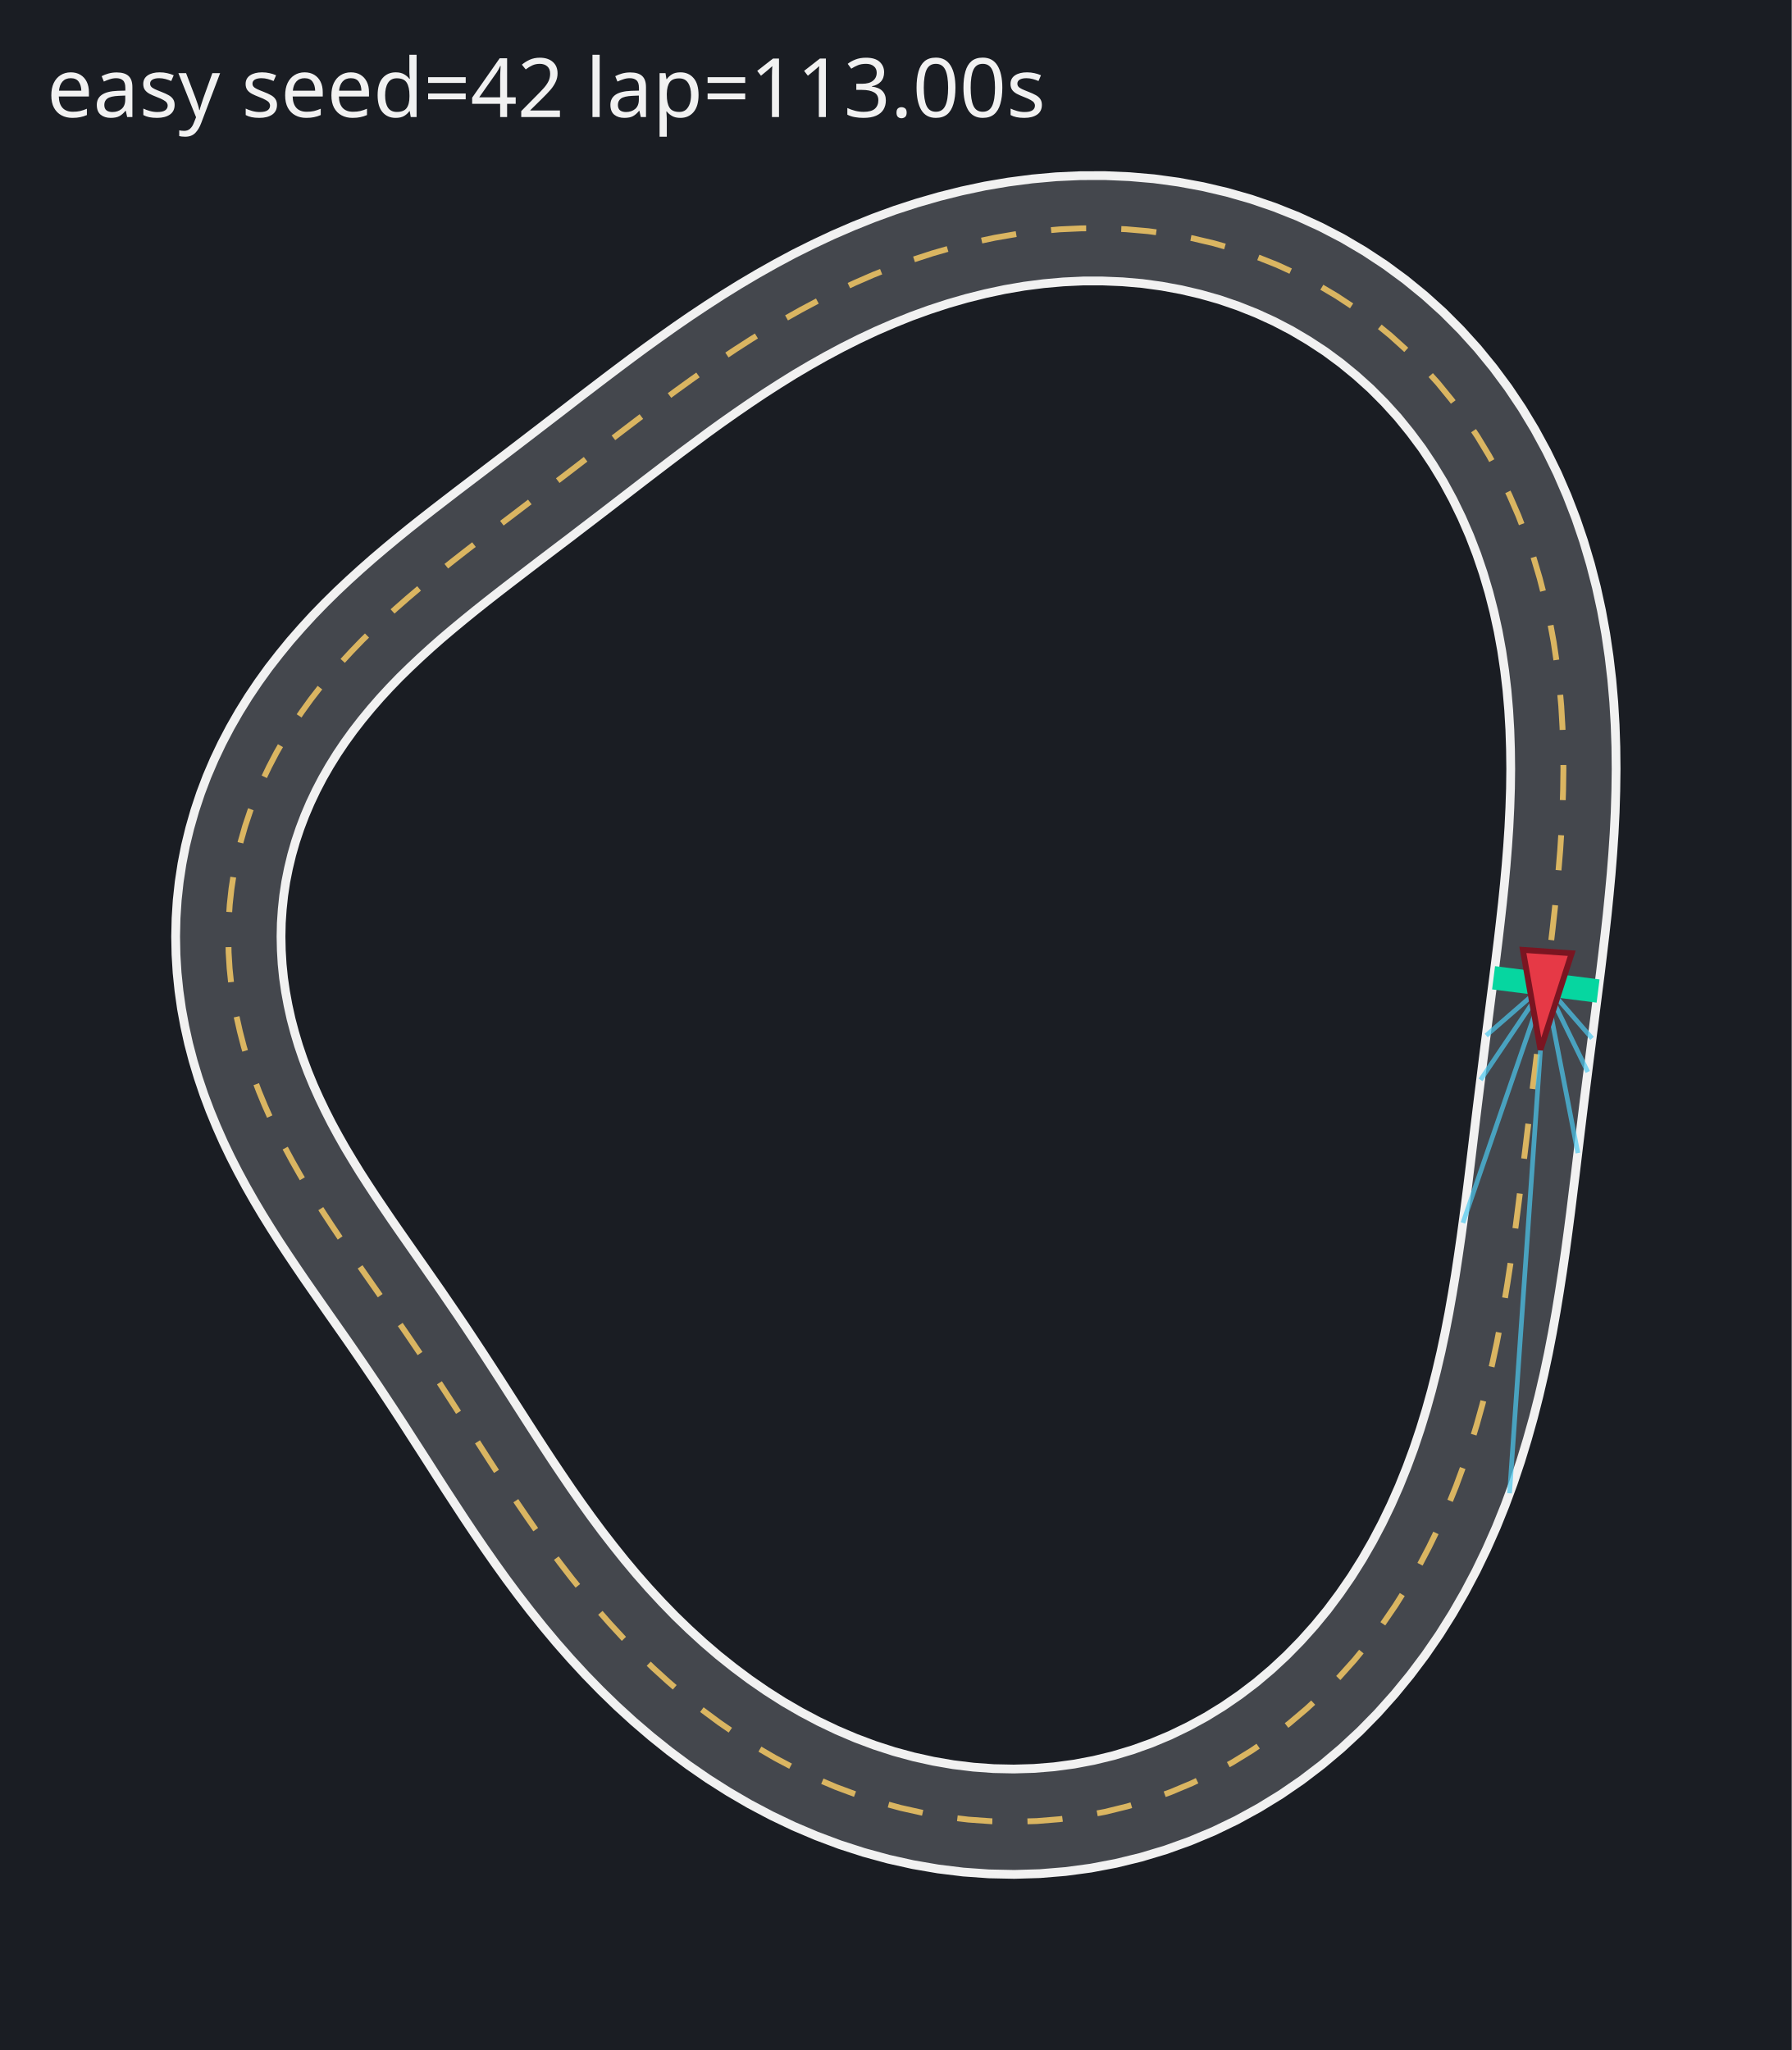
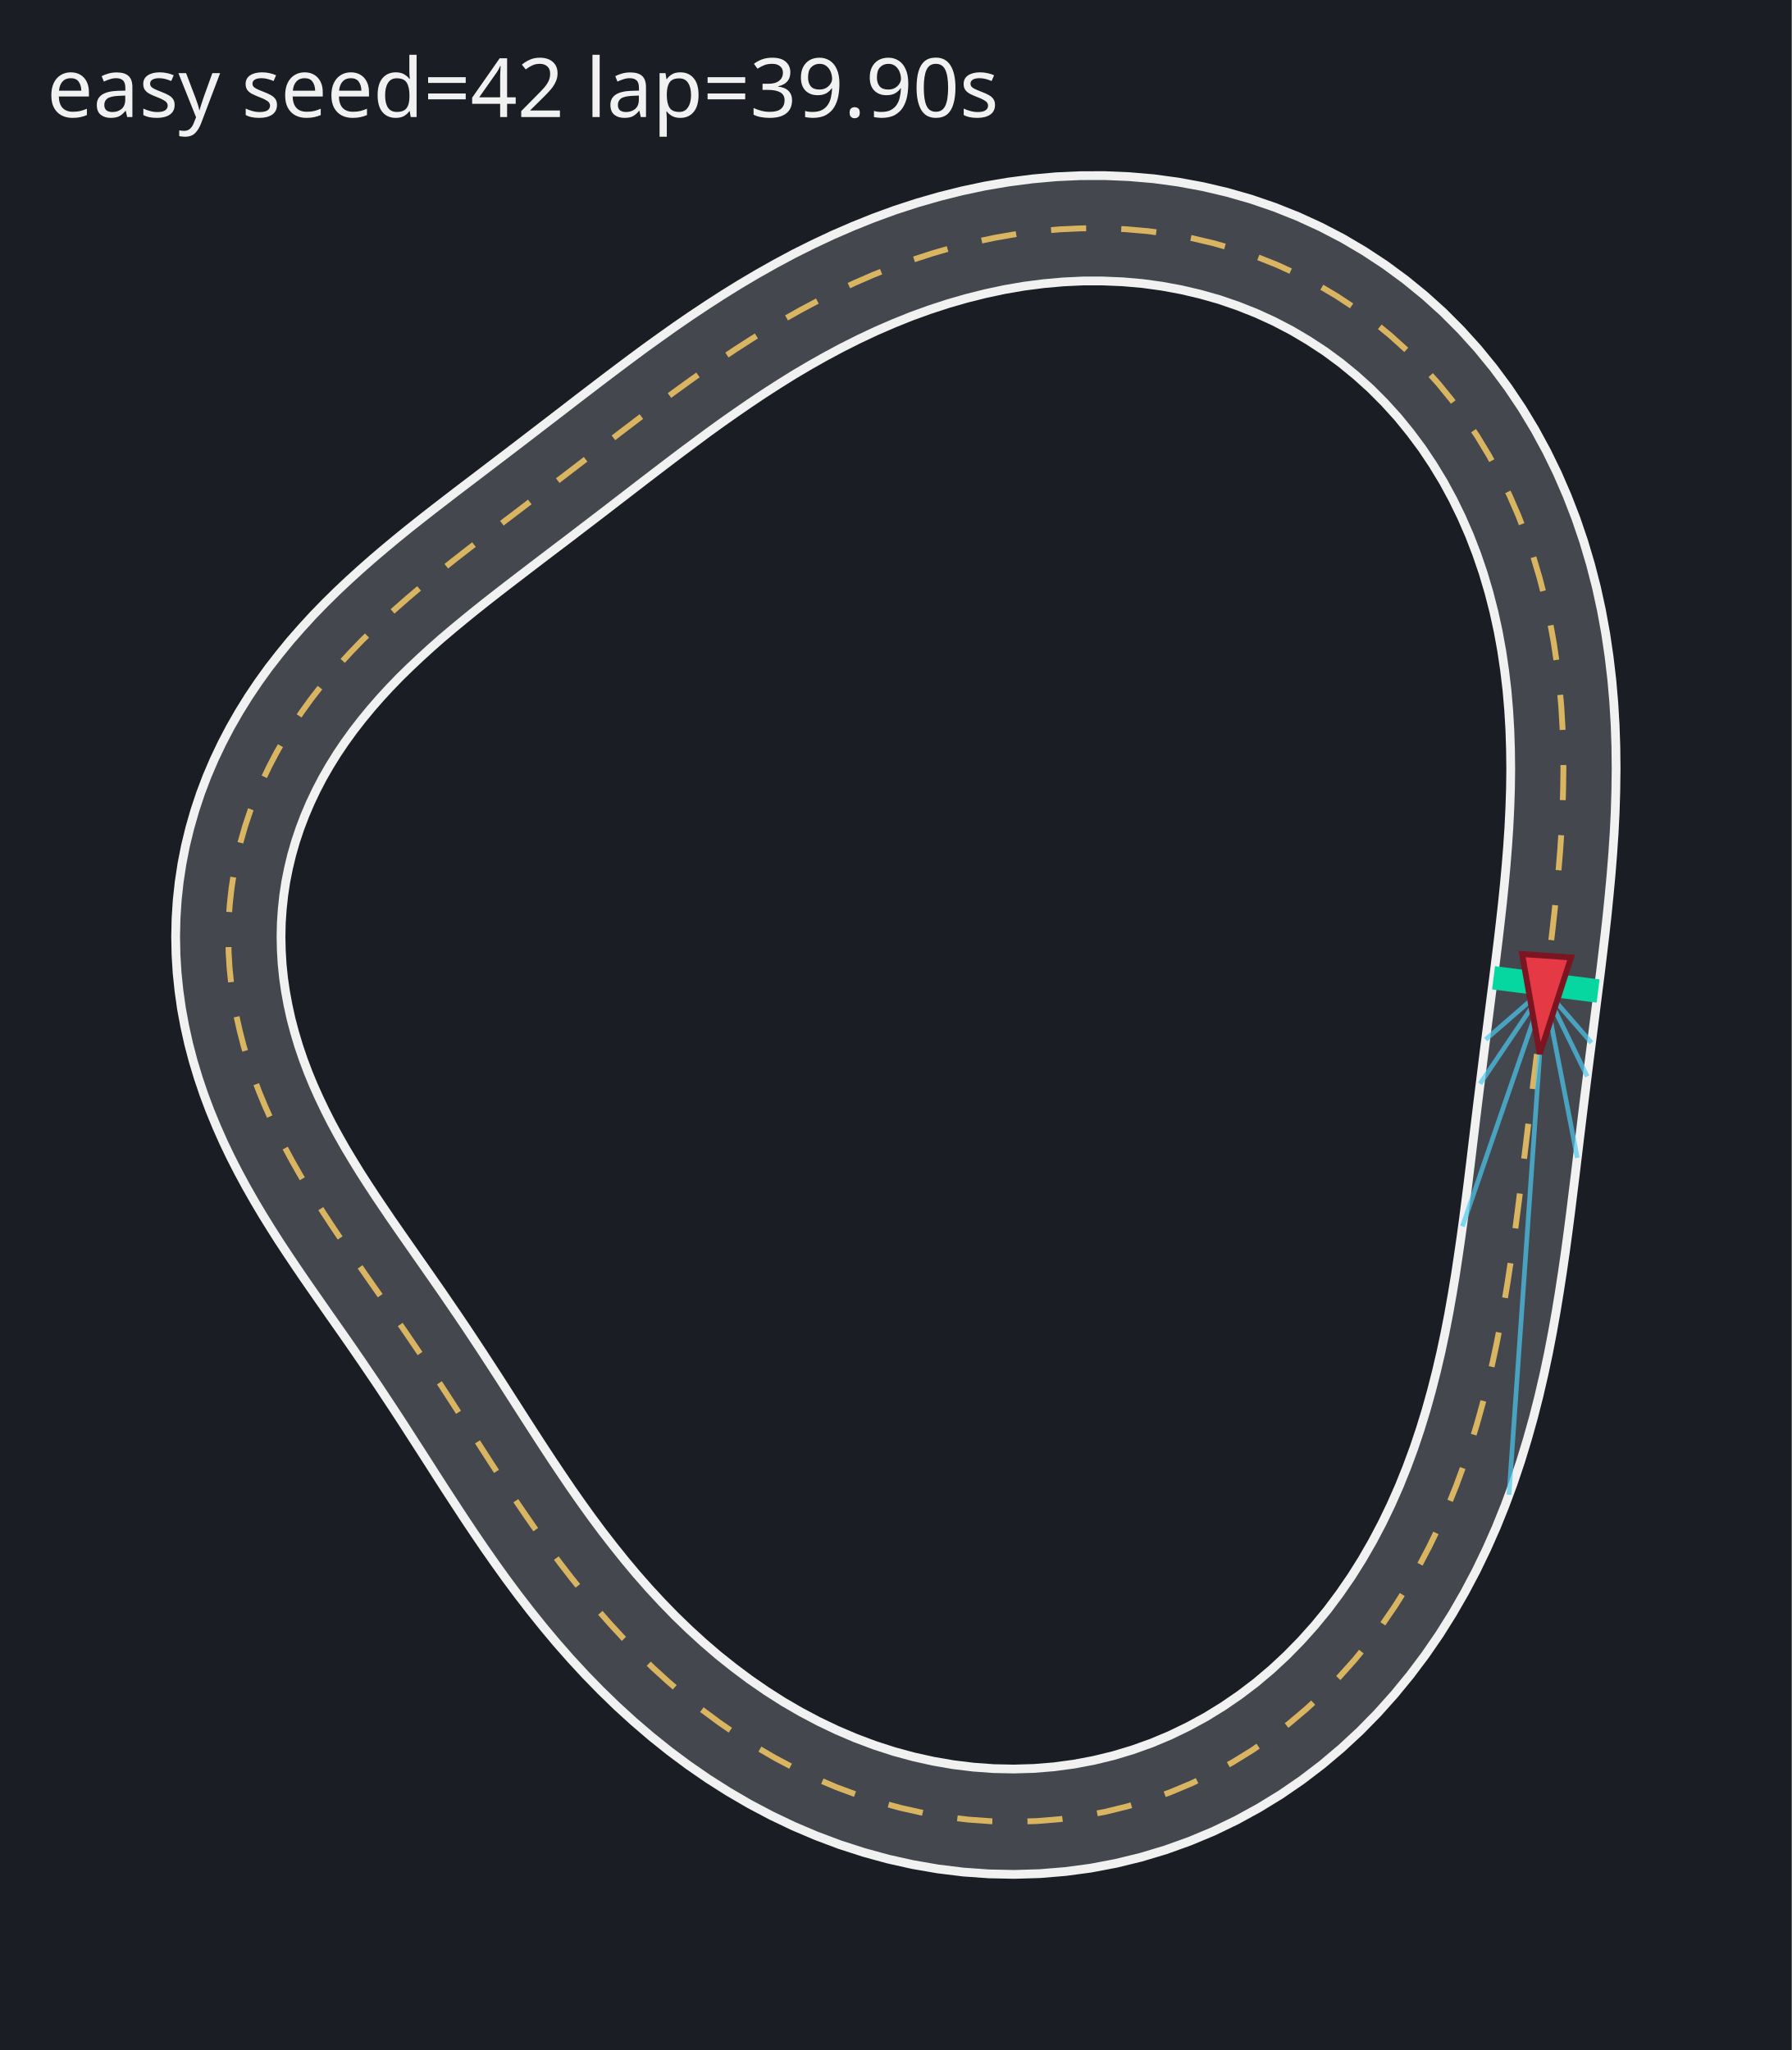
<svg xmlns="http://www.w3.org/2000/svg" viewBox="-142.80 -168.17 306.04 350.21" width="700" font-family="sans-serif">
  <rect x="-142.80" y="-168.17" width="306.04" height="350.21" fill="#1a1d23" />
  <path d="M 112.31,-1.13 L 111.90,2.02 L 111.50,5.17 L 111.10,8.31 L 110.70,11.45 L 110.31,14.59 L 109.92,17.73 L 109.53,20.87 L 109.15,24.02 L 108.77,27.18 L 108.39,30.35 L 108.00,33.53 L 107.60,36.73 L 107.19,39.93 L 106.75,43.16 L 106.28,46.39 L 105.79,49.65 L 105.25,52.91 L 104.67,56.19 L 104.03,59.48 L 103.33,62.78 L 102.56,66.08 L 101.72,69.38 L 100.80,72.68 L 99.79,75.97 L 98.69,79.25 L 97.49,82.50 L 96.19,85.73 L 94.78,88.92 L 93.26,92.07 L 91.63,95.16 L 89.88,98.20 L 88.02,101.16 L 86.03,104.05 L 83.94,106.85 L 81.72,109.55 L 79.39,112.15 L 76.95,114.64 L 74.40,117.01 L 71.75,119.25 L 68.99,121.35 L 66.14,123.31 L 63.20,125.12 L 60.17,126.77 L 57.07,128.27 L 53.90,129.60 L 50.66,130.76 L 47.37,131.75 L 44.03,132.56 L 40.65,133.20 L 37.24,133.66 L 33.81,133.94 L 30.36,134.04 L 26.91,133.97 L 23.47,133.72 L 20.03,133.30 L 16.62,132.71 L 13.24,131.96 L 9.89,131.05 L 6.59,129.98 L 3.34,128.76 L 0.15,127.40 L -2.97,125.91 L -6.03,124.29 L -9.01,122.56 L -11.91,120.71 L -14.72,118.77 L -17.45,116.73 L -20.10,114.62 L -22.65,112.43 L -25.11,110.18 L -27.49,107.88 L -29.77,105.53 L -31.97,103.15 L -34.09,100.74 L -36.12,98.31 L -38.08,95.86 L -39.97,93.42 L -41.79,90.97 L -43.55,88.52 L -45.25,86.09 L -46.89,83.67 L -48.50,81.27 L -50.06,78.89 L -51.59,76.53 L -53.09,74.20 L -54.57,71.89 L -56.03,69.61 L -57.47,67.36 L -58.91,65.14 L -60.34,62.94 L -61.77,60.77 L -63.19,58.63 L -64.62,56.51 L -66.05,54.42 L -67.47,52.34 L -68.90,50.29 L -70.32,48.25 L -71.74,46.22 L -73.15,44.20 L -74.56,42.18 L -75.95,40.17 L -77.32,38.15 L -78.68,36.13 L -80.01,34.10 L -81.32,32.06 L -82.59,29.99 L -83.83,27.92 L -85.02,25.82 L -86.17,23.70 L -87.26,21.55 L -88.30,19.38 L -89.28,17.19 L -90.19,14.98 L -91.03,12.74 L -91.80,10.47 L -92.48,8.19 L -93.09,5.89 L -93.60,3.57 L -94.03,1.24 L -94.37,-1.10 L -94.61,-3.45 L -94.75,-5.80 L -94.80,-8.16 L -94.75,-10.51 L -94.59,-12.85 L -94.34,-15.19 L -93.99,-17.52 L -93.53,-19.82 L -92.98,-22.11 L -92.33,-24.38 L -91.58,-26.62 L -90.74,-28.83 L -89.81,-31.01 L -88.79,-33.16 L -87.69,-35.27 L -86.50,-37.34 L -85.24,-39.37 L -83.90,-41.36 L -82.49,-43.31 L -81.01,-45.22 L -79.47,-47.09 L -77.88,-48.92 L -76.23,-50.71 L -74.54,-52.46 L -72.79,-54.17 L -71.01,-55.85 L -69.20,-57.50 L -67.35,-59.13 L -65.47,-60.72 L -63.56,-62.30 L -61.64,-63.86 L -59.69,-65.41 L -57.72,-66.95 L -55.74,-68.48 L -53.74,-70.01 L -51.73,-71.55 L -49.71,-73.09 L -47.67,-74.64 L -45.62,-76.19 L -43.56,-77.77 L -41.49,-79.35 L -39.40,-80.95 L -37.30,-82.57 L -35.18,-84.20 L -33.04,-85.85 L -30.87,-87.51 L -28.68,-89.18 L -26.45,-90.87 L -24.19,-92.55 L -21.90,-94.25 L -19.56,-95.94 L -17.17,-97.62 L -14.73,-99.30 L -12.25,-100.96 L -9.70,-102.60 L -7.10,-104.22 L -4.44,-105.79 L -1.71,-107.33 L 1.08,-108.82 L 3.93,-110.25 L 6.84,-111.62 L 9.82,-112.91 L 12.85,-114.13 L 15.94,-115.25 L 19.09,-116.28 L 22.28,-117.20 L 25.52,-118.01 L 28.80,-118.71 L 32.11,-119.28 L 35.45,-119.71 L 38.81,-120.01 L 42.19,-120.17 L 45.56,-120.17 L 48.94,-120.03 L 52.30,-119.74 L 55.65,-119.28 L 58.96,-118.67 L 62.24,-117.90 L 65.48,-116.98 L 68.66,-115.89 L 71.78,-114.65 L 74.84,-113.25 L 77.81,-111.70 L 80.70,-109.99 L 83.51,-108.15 L 86.21,-106.16 L 88.81,-104.03 L 91.31,-101.78 L 93.68,-99.40 L 95.95,-96.90 L 98.08,-94.28 L 100.10,-91.57 L 101.98,-88.75 L 103.74,-85.85 L 105.36,-82.86 L 106.85,-79.80 L 108.21,-76.68 L 109.44,-73.49 L 110.54,-70.26 L 111.51,-66.99 L 112.36,-63.68 L 113.09,-60.35 L 113.70,-57.00 L 114.20,-53.63 L 114.60,-50.26 L 114.89,-46.89 L 115.09,-43.52 L 115.20,-40.16 L 115.24,-36.81 L 115.20,-33.48 L 115.09,-30.16 L 114.93,-26.86 L 114.71,-23.58 L 114.45,-20.32 L 114.15,-17.08 L 113.82,-13.86 L 113.46,-10.65 L 113.09,-7.47 L 112.70,-4.29 Z M 130.16,1.13 L 129.76,4.30 L 129.36,7.45 L 128.96,10.58 L 128.56,13.70 L 128.17,16.81 L 127.78,19.92 L 127.40,23.04 L 127.02,26.18 L 126.64,29.34 L 126.26,32.52 L 125.86,35.74 L 125.46,39.00 L 125.03,42.30 L 124.58,45.64 L 124.09,49.03 L 123.56,52.47 L 122.99,55.95 L 122.36,59.49 L 121.67,63.06 L 120.90,66.68 L 120.05,70.34 L 119.11,74.03 L 118.07,77.74 L 116.93,81.48 L 115.67,85.23 L 114.28,88.99 L 112.77,92.74 L 111.12,96.47 L 109.33,100.18 L 107.39,103.85 L 105.30,107.48 L 103.06,111.05 L 100.66,114.54 L 98.10,117.95 L 95.39,121.26 L 92.52,124.47 L 89.50,127.55 L 86.33,130.49 L 83.01,133.29 L 79.55,135.93 L 75.95,138.40 L 72.23,140.68 L 68.40,142.78 L 64.46,144.68 L 60.41,146.37 L 56.29,147.85 L 52.09,149.11 L 47.83,150.15 L 43.52,150.97 L 39.18,151.55 L 34.82,151.91 L 30.45,152.04 L 26.08,151.95 L 21.73,151.64 L 17.41,151.11 L 13.13,150.37 L 8.91,149.43 L 4.75,148.29 L 0.66,146.97 L -3.34,145.47 L -7.25,143.81 L -11.06,141.99 L -14.77,140.03 L -18.37,137.93 L -21.85,135.72 L -25.21,133.40 L -28.46,130.98 L -31.58,128.48 L -34.57,125.92 L -37.45,123.29 L -40.20,120.62 L -42.83,117.92 L -45.35,115.19 L -47.75,112.46 L -50.04,109.72 L -52.23,106.99 L -54.32,104.28 L -56.32,101.59 L -58.23,98.93 L -60.06,96.31 L -61.82,93.73 L -63.51,91.20 L -65.13,88.72 L -66.71,86.30 L -68.24,83.92 L -69.72,81.60 L -71.18,79.33 L -72.61,77.11 L -74.01,74.93 L -75.40,72.80 L -76.78,70.71 L -78.15,68.64 L -79.53,66.60 L -80.90,64.58 L -82.28,62.57 L -83.67,60.56 L -85.08,58.55 L -86.49,56.54 L -87.91,54.50 L -89.34,52.45 L -90.79,50.36 L -92.23,48.24 L -93.68,46.08 L -95.13,43.88 L -96.56,41.63 L -97.99,39.32 L -99.39,36.96 L -100.76,34.55 L -102.10,32.07 L -103.40,29.53 L -104.64,26.94 L -105.82,24.28 L -106.94,21.56 L -107.98,18.79 L -108.94,15.95 L -109.81,13.07 L -110.58,10.14 L -111.24,7.16 L -111.80,4.15 L -112.23,1.10 L -112.55,-1.98 L -112.74,-5.07 L -112.80,-8.18 L -112.73,-11.30 L -112.53,-14.41 L -112.19,-17.52 L -111.72,-20.61 L -111.12,-23.67 L -110.38,-26.71 L -109.52,-29.71 L -108.54,-32.66 L -107.44,-35.56 L -106.22,-38.41 L -104.90,-41.19 L -103.47,-43.92 L -101.95,-46.57 L -100.35,-49.15 L -98.66,-51.66 L -96.91,-54.09 L -95.08,-56.44 L -93.21,-58.73 L -91.28,-60.93 L -89.32,-63.07 L -87.32,-65.13 L -85.29,-67.13 L -83.24,-69.06 L -81.18,-70.93 L -79.11,-72.75 L -77.04,-74.51 L -74.97,-76.23 L -72.90,-77.91 L -70.83,-79.55 L -68.77,-81.16 L -66.72,-82.74 L -64.68,-84.31 L -62.64,-85.86 L -60.60,-87.41 L -58.57,-88.96 L -56.53,-90.51 L -54.49,-92.07 L -52.44,-93.64 L -50.37,-95.23 L -48.27,-96.84 L -46.15,-98.47 L -44.00,-100.13 L -41.80,-101.81 L -39.56,-103.52 L -37.27,-105.25 L -34.92,-107.01 L -32.51,-108.79 L -30.02,-110.58 L -27.47,-112.39 L -24.84,-114.20 L -22.12,-116.01 L -19.32,-117.82 L -16.43,-119.61 L -13.44,-121.38 L -10.37,-123.11 L -7.20,-124.81 L -3.93,-126.44 L -0.57,-128.02 L 2.89,-129.52 L 6.43,-130.94 L 10.07,-132.27 L 13.79,-133.48 L 17.60,-134.58 L 21.47,-135.55 L 25.42,-136.39 L 29.43,-137.07 L 33.49,-137.60 L 37.60,-137.97 L 41.75,-138.16 L 45.92,-138.17 L 50.11,-137.99 L 54.30,-137.63 L 58.48,-137.06 L 62.65,-136.29 L 66.78,-135.32 L 70.87,-134.15 L 74.90,-132.77 L 78.87,-131.19 L 82.75,-129.41 L 86.54,-127.44 L 90.22,-125.27 L 93.79,-122.92 L 97.24,-120.38 L 100.55,-117.68 L 103.72,-114.82 L 106.73,-111.80 L 109.59,-108.64 L 112.28,-105.35 L 114.81,-101.94 L 117.17,-98.42 L 119.35,-94.81 L 121.36,-91.11 L 123.20,-87.34 L 124.86,-83.51 L 126.36,-79.64 L 127.69,-75.73 L 128.86,-71.79 L 129.88,-67.84 L 130.74,-63.89 L 131.46,-59.94 L 132.04,-56.00 L 132.50,-52.09 L 132.84,-48.21 L 133.07,-44.36 L 133.20,-40.55 L 133.24,-36.79 L 133.19,-33.08 L 133.08,-29.42 L 132.90,-25.82 L 132.66,-22.27 L 132.38,-18.77 L 132.06,-15.34 L 131.72,-11.95 L 131.35,-8.61 L 130.96,-5.33 L 130.57,-2.08 Z" fill="#44474d" fill-rule="evenodd" stroke="none" />
  <path d="M 112.31,-1.13 L 111.90,2.02 L 111.50,5.17 L 111.10,8.31 L 110.70,11.45 L 110.31,14.59 L 109.92,17.73 L 109.53,20.87 L 109.15,24.02 L 108.77,27.18 L 108.39,30.35 L 108.00,33.53 L 107.60,36.73 L 107.19,39.93 L 106.75,43.16 L 106.28,46.39 L 105.79,49.65 L 105.25,52.91 L 104.67,56.19 L 104.03,59.48 L 103.33,62.78 L 102.56,66.08 L 101.72,69.38 L 100.80,72.68 L 99.79,75.97 L 98.69,79.25 L 97.49,82.50 L 96.19,85.73 L 94.78,88.92 L 93.26,92.07 L 91.63,95.16 L 89.88,98.20 L 88.02,101.16 L 86.03,104.05 L 83.94,106.85 L 81.72,109.55 L 79.39,112.15 L 76.95,114.64 L 74.40,117.01 L 71.75,119.25 L 68.99,121.35 L 66.14,123.31 L 63.20,125.12 L 60.17,126.77 L 57.07,128.27 L 53.90,129.60 L 50.66,130.76 L 47.37,131.75 L 44.03,132.56 L 40.65,133.20 L 37.24,133.66 L 33.81,133.94 L 30.36,134.04 L 26.91,133.97 L 23.47,133.72 L 20.03,133.30 L 16.62,132.71 L 13.24,131.96 L 9.89,131.05 L 6.59,129.98 L 3.34,128.76 L 0.15,127.40 L -2.97,125.91 L -6.03,124.29 L -9.01,122.56 L -11.91,120.71 L -14.72,118.77 L -17.45,116.73 L -20.10,114.62 L -22.65,112.43 L -25.11,110.18 L -27.49,107.88 L -29.77,105.53 L -31.97,103.15 L -34.09,100.74 L -36.12,98.31 L -38.08,95.86 L -39.97,93.42 L -41.79,90.97 L -43.55,88.52 L -45.25,86.09 L -46.89,83.67 L -48.50,81.27 L -50.06,78.89 L -51.59,76.53 L -53.09,74.20 L -54.57,71.89 L -56.03,69.61 L -57.47,67.36 L -58.91,65.14 L -60.34,62.94 L -61.77,60.77 L -63.19,58.63 L -64.62,56.51 L -66.05,54.42 L -67.47,52.34 L -68.90,50.29 L -70.32,48.25 L -71.74,46.22 L -73.15,44.20 L -74.56,42.18 L -75.95,40.17 L -77.32,38.15 L -78.68,36.13 L -80.01,34.10 L -81.32,32.06 L -82.59,29.99 L -83.83,27.92 L -85.02,25.82 L -86.17,23.70 L -87.26,21.55 L -88.30,19.38 L -89.28,17.19 L -90.19,14.98 L -91.03,12.74 L -91.80,10.47 L -92.48,8.19 L -93.09,5.89 L -93.60,3.57 L -94.03,1.24 L -94.37,-1.10 L -94.61,-3.45 L -94.75,-5.80 L -94.80,-8.16 L -94.75,-10.51 L -94.59,-12.85 L -94.34,-15.19 L -93.99,-17.52 L -93.53,-19.82 L -92.98,-22.11 L -92.33,-24.38 L -91.58,-26.62 L -90.74,-28.83 L -89.81,-31.01 L -88.79,-33.16 L -87.69,-35.27 L -86.50,-37.34 L -85.24,-39.37 L -83.90,-41.36 L -82.49,-43.31 L -81.01,-45.22 L -79.47,-47.09 L -77.88,-48.92 L -76.23,-50.71 L -74.54,-52.46 L -72.79,-54.17 L -71.01,-55.85 L -69.20,-57.50 L -67.35,-59.13 L -65.47,-60.72 L -63.56,-62.30 L -61.64,-63.86 L -59.69,-65.41 L -57.72,-66.95 L -55.74,-68.48 L -53.74,-70.01 L -51.73,-71.55 L -49.71,-73.09 L -47.67,-74.64 L -45.62,-76.19 L -43.56,-77.77 L -41.49,-79.35 L -39.40,-80.95 L -37.30,-82.57 L -35.18,-84.20 L -33.04,-85.85 L -30.87,-87.51 L -28.68,-89.18 L -26.45,-90.87 L -24.19,-92.55 L -21.90,-94.25 L -19.56,-95.94 L -17.17,-97.62 L -14.73,-99.30 L -12.25,-100.96 L -9.70,-102.60 L -7.10,-104.22 L -4.44,-105.79 L -1.71,-107.33 L 1.08,-108.82 L 3.93,-110.25 L 6.84,-111.62 L 9.82,-112.91 L 12.85,-114.13 L 15.94,-115.25 L 19.09,-116.28 L 22.28,-117.20 L 25.52,-118.01 L 28.80,-118.71 L 32.11,-119.28 L 35.45,-119.71 L 38.81,-120.01 L 42.19,-120.17 L 45.56,-120.17 L 48.94,-120.03 L 52.30,-119.74 L 55.65,-119.28 L 58.96,-118.67 L 62.24,-117.90 L 65.48,-116.98 L 68.66,-115.89 L 71.78,-114.65 L 74.84,-113.25 L 77.81,-111.70 L 80.70,-109.99 L 83.51,-108.15 L 86.21,-106.16 L 88.81,-104.03 L 91.31,-101.78 L 93.68,-99.40 L 95.95,-96.90 L 98.08,-94.28 L 100.10,-91.57 L 101.98,-88.75 L 103.74,-85.85 L 105.36,-82.86 L 106.85,-79.80 L 108.21,-76.68 L 109.44,-73.49 L 110.54,-70.26 L 111.51,-66.99 L 112.36,-63.68 L 113.09,-60.35 L 113.70,-57.00 L 114.20,-53.63 L 114.60,-50.26 L 114.89,-46.89 L 115.09,-43.52 L 115.20,-40.16 L 115.24,-36.81 L 115.20,-33.48 L 115.09,-30.16 L 114.93,-26.86 L 114.71,-23.58 L 114.45,-20.32 L 114.15,-17.08 L 113.82,-13.86 L 113.46,-10.65 L 113.09,-7.47 L 112.70,-4.29 Z" fill="none" stroke="#f1f1f1" stroke-width="1.5" />
  <path d="M 130.16,1.13 L 129.76,4.30 L 129.36,7.45 L 128.96,10.58 L 128.56,13.70 L 128.17,16.81 L 127.78,19.92 L 127.40,23.04 L 127.02,26.18 L 126.64,29.34 L 126.26,32.52 L 125.86,35.74 L 125.46,39.00 L 125.03,42.30 L 124.58,45.64 L 124.09,49.03 L 123.56,52.47 L 122.99,55.95 L 122.36,59.49 L 121.67,63.06 L 120.90,66.68 L 120.05,70.34 L 119.11,74.03 L 118.07,77.74 L 116.93,81.48 L 115.67,85.23 L 114.28,88.99 L 112.77,92.74 L 111.12,96.47 L 109.33,100.18 L 107.39,103.85 L 105.30,107.48 L 103.06,111.05 L 100.66,114.54 L 98.10,117.95 L 95.39,121.26 L 92.52,124.47 L 89.50,127.55 L 86.33,130.49 L 83.01,133.29 L 79.55,135.93 L 75.95,138.40 L 72.23,140.68 L 68.40,142.78 L 64.46,144.68 L 60.41,146.37 L 56.29,147.85 L 52.09,149.11 L 47.83,150.15 L 43.52,150.97 L 39.18,151.55 L 34.82,151.91 L 30.45,152.04 L 26.08,151.95 L 21.73,151.64 L 17.41,151.11 L 13.13,150.37 L 8.91,149.43 L 4.75,148.29 L 0.66,146.97 L -3.34,145.47 L -7.25,143.81 L -11.06,141.99 L -14.77,140.03 L -18.37,137.93 L -21.85,135.72 L -25.21,133.40 L -28.46,130.98 L -31.58,128.48 L -34.57,125.92 L -37.45,123.29 L -40.20,120.62 L -42.83,117.92 L -45.35,115.19 L -47.75,112.46 L -50.04,109.72 L -52.23,106.99 L -54.32,104.28 L -56.32,101.59 L -58.23,98.93 L -60.06,96.31 L -61.82,93.73 L -63.51,91.20 L -65.13,88.72 L -66.71,86.30 L -68.24,83.92 L -69.72,81.60 L -71.18,79.33 L -72.61,77.11 L -74.01,74.93 L -75.40,72.80 L -76.78,70.71 L -78.15,68.64 L -79.53,66.60 L -80.90,64.58 L -82.28,62.57 L -83.67,60.56 L -85.08,58.55 L -86.49,56.54 L -87.91,54.50 L -89.34,52.45 L -90.79,50.36 L -92.23,48.24 L -93.68,46.08 L -95.13,43.88 L -96.56,41.63 L -97.99,39.32 L -99.39,36.96 L -100.76,34.55 L -102.10,32.07 L -103.40,29.53 L -104.64,26.94 L -105.82,24.28 L -106.94,21.56 L -107.98,18.79 L -108.94,15.95 L -109.81,13.07 L -110.58,10.14 L -111.24,7.16 L -111.80,4.15 L -112.23,1.10 L -112.55,-1.98 L -112.74,-5.07 L -112.80,-8.18 L -112.73,-11.30 L -112.53,-14.41 L -112.19,-17.52 L -111.72,-20.61 L -111.12,-23.67 L -110.38,-26.71 L -109.52,-29.71 L -108.54,-32.66 L -107.44,-35.56 L -106.22,-38.41 L -104.90,-41.19 L -103.47,-43.92 L -101.95,-46.57 L -100.35,-49.15 L -98.66,-51.66 L -96.91,-54.09 L -95.08,-56.44 L -93.21,-58.73 L -91.28,-60.93 L -89.32,-63.07 L -87.32,-65.13 L -85.29,-67.13 L -83.24,-69.06 L -81.18,-70.93 L -79.11,-72.75 L -77.04,-74.51 L -74.97,-76.23 L -72.90,-77.91 L -70.83,-79.55 L -68.77,-81.16 L -66.72,-82.74 L -64.68,-84.31 L -62.64,-85.86 L -60.60,-87.41 L -58.57,-88.96 L -56.53,-90.51 L -54.49,-92.07 L -52.44,-93.64 L -50.37,-95.23 L -48.27,-96.84 L -46.15,-98.47 L -44.00,-100.13 L -41.80,-101.81 L -39.56,-103.52 L -37.27,-105.25 L -34.92,-107.01 L -32.51,-108.79 L -30.02,-110.58 L -27.47,-112.39 L -24.84,-114.20 L -22.12,-116.01 L -19.32,-117.82 L -16.43,-119.61 L -13.44,-121.38 L -10.37,-123.11 L -7.20,-124.81 L -3.93,-126.44 L -0.57,-128.02 L 2.89,-129.52 L 6.43,-130.94 L 10.07,-132.27 L 13.79,-133.48 L 17.60,-134.58 L 21.47,-135.55 L 25.42,-136.39 L 29.43,-137.07 L 33.49,-137.60 L 37.60,-137.97 L 41.75,-138.16 L 45.92,-138.17 L 50.11,-137.99 L 54.30,-137.63 L 58.48,-137.06 L 62.65,-136.29 L 66.78,-135.32 L 70.87,-134.15 L 74.90,-132.77 L 78.87,-131.19 L 82.75,-129.41 L 86.54,-127.44 L 90.22,-125.27 L 93.79,-122.92 L 97.24,-120.38 L 100.55,-117.68 L 103.72,-114.82 L 106.73,-111.80 L 109.59,-108.64 L 112.28,-105.35 L 114.81,-101.94 L 117.17,-98.42 L 119.35,-94.81 L 121.36,-91.11 L 123.20,-87.34 L 124.86,-83.51 L 126.36,-79.64 L 127.69,-75.73 L 128.86,-71.79 L 129.88,-67.84 L 130.74,-63.89 L 131.46,-59.94 L 132.04,-56.00 L 132.50,-52.09 L 132.84,-48.21 L 133.07,-44.36 L 133.20,-40.55 L 133.24,-36.79 L 133.19,-33.08 L 133.08,-29.42 L 132.90,-25.82 L 132.66,-22.27 L 132.38,-18.77 L 132.06,-15.34 L 131.72,-11.95 L 131.35,-8.61 L 130.96,-5.33 L 130.57,-2.08 Z" fill="none" stroke="#f1f1f1" stroke-width="1.5" />
  <path d="M 121.23,0.00 L 120.83,3.16 L 120.43,6.31 L 120.03,9.45 L 119.63,12.57 L 119.24,15.70 L 118.85,18.82 L 118.47,21.96 L 118.09,25.10 L 117.71,28.26 L 117.32,31.44 L 116.93,34.64 L 116.53,37.86 L 116.11,41.12 L 115.66,44.40 L 115.19,47.71 L 114.68,51.06 L 114.12,54.43 L 113.51,57.84 L 112.85,61.27 L 112.11,64.73 L 111.31,68.21 L 110.42,71.70 L 109.44,75.21 L 108.36,78.73 L 107.18,82.24 L 105.89,85.74 L 104.48,89.23 L 102.95,92.70 L 101.29,96.12 L 99.51,99.51 L 97.59,102.84 L 95.54,106.10 L 93.35,109.30 L 91.02,112.40 L 88.56,115.41 L 85.96,118.31 L 83.23,121.09 L 80.36,123.75 L 77.38,126.27 L 74.27,128.64 L 71.05,130.85 L 67.72,132.90 L 64.28,134.78 L 60.76,136.47 L 57.16,137.98 L 53.47,139.31 L 49.73,140.43 L 45.93,141.36 L 42.09,142.08 L 38.21,142.61 L 34.31,142.93 L 30.40,143.04 L 26.50,142.96 L 22.60,142.68 L 18.72,142.21 L 14.88,141.54 L 11.07,140.69 L 7.32,139.67 L 3.63,138.47 L 0.00,137.12 L -3.55,135.61 L -7.02,133.95 L -10.40,132.16 L -13.69,130.24 L -16.88,128.21 L -19.97,126.08 L -22.96,123.86 L -25.84,121.55 L -28.61,119.17 L -31.28,116.74 L -33.84,114.25 L -36.30,111.73 L -38.66,109.17 L -40.92,106.60 L -43.08,104.01 L -45.16,101.43 L -47.15,98.85 L -49.06,96.28 L -50.89,93.73 L -52.65,91.20 L -54.36,88.70 L -56.00,86.23 L -57.60,83.80 L -59.15,81.41 L -60.66,79.06 L -62.15,76.74 L -63.60,74.47 L -65.04,72.23 L -66.46,70.03 L -67.87,67.87 L -69.27,65.74 L -70.67,63.63 L -72.07,61.56 L -73.47,59.50 L -74.88,57.46 L -76.29,55.42 L -77.70,53.40 L -79.11,51.38 L -80.53,49.35 L -81.95,47.31 L -83.37,45.26 L -84.78,43.20 L -86.18,41.11 L -87.57,38.99 L -88.94,36.84 L -90.29,34.66 L -91.61,32.44 L -92.89,30.18 L -94.13,27.88 L -95.33,25.54 L -96.47,23.16 L -97.55,20.74 L -98.57,18.27 L -99.51,15.76 L -100.37,13.21 L -101.15,10.63 L -101.83,8.01 L -102.42,5.37 L -102.92,2.69 L -103.30,0.00 L -103.58,-2.71 L -103.75,-5.44 L -103.80,-8.17 L -103.74,-10.90 L -103.56,-13.63 L -103.26,-16.36 L -102.85,-19.06 L -102.32,-21.75 L -101.68,-24.41 L -100.93,-27.04 L -100.06,-29.64 L -99.09,-32.20 L -98.02,-34.71 L -96.84,-37.18 L -95.58,-39.59 L -94.23,-41.95 L -92.79,-44.26 L -91.28,-46.51 L -89.70,-48.70 L -88.05,-50.83 L -86.34,-52.91 L -84.58,-54.93 L -82.77,-56.89 L -80.93,-58.80 L -79.04,-60.65 L -77.13,-62.46 L -75.19,-64.22 L -73.23,-65.94 L -71.25,-67.62 L -69.27,-69.27 L -67.27,-70.88 L -65.26,-72.48 L -63.25,-74.05 L -61.23,-75.61 L -59.21,-77.16 L -57.18,-78.71 L -55.15,-80.25 L -53.12,-81.80 L -51.08,-83.35 L -49.03,-84.92 L -46.96,-86.50 L -44.88,-88.09 L -42.79,-89.70 L -40.67,-91.34 L -38.52,-92.99 L -36.34,-94.66 L -34.12,-96.35 L -31.86,-98.06 L -29.56,-99.78 L -27.20,-101.52 L -24.79,-103.26 L -22.32,-105.01 L -19.79,-106.75 L -17.18,-108.49 L -14.51,-110.21 L -11.76,-111.91 L -8.94,-113.59 L -6.04,-115.22 L -3.06,-116.81 L -0.00,-118.35 L 3.14,-119.82 L 6.35,-121.22 L 9.64,-122.53 L 13.01,-123.76 L 16.44,-124.88 L 19.94,-125.89 L 23.50,-126.78 L 27.11,-127.55 L 30.77,-128.18 L 34.47,-128.66 L 38.21,-128.99 L 41.97,-129.16 L 45.74,-129.17 L 49.52,-129.01 L 53.30,-128.68 L 57.07,-128.17 L 60.81,-127.48 L 64.51,-126.61 L 68.18,-125.56 L 71.78,-124.33 L 75.33,-122.92 L 78.79,-121.33 L 82.18,-119.57 L 85.46,-117.63 L 88.65,-115.53 L 91.73,-113.27 L 94.68,-110.86 L 97.51,-108.30 L 100.21,-105.60 L 102.77,-102.77 L 105.18,-99.82 L 107.45,-96.75 L 109.57,-93.59 L 111.54,-90.33 L 113.36,-86.99 L 115.03,-83.57 L 116.54,-80.10 L 117.90,-76.57 L 119.12,-72.99 L 120.19,-69.39 L 121.12,-65.76 L 121.91,-62.12 L 122.58,-58.47 L 123.12,-54.82 L 123.55,-51.18 L 123.87,-47.55 L 124.08,-43.94 L 124.20,-40.36 L 124.24,-36.80 L 124.19,-33.28 L 124.08,-29.79 L 123.91,-26.34 L 123.69,-22.92 L 123.41,-19.55 L 123.11,-16.21 L 122.77,-12.90 L 122.41,-9.63 L 122.03,-6.40 L 121.63,-3.19 Z" fill="none" stroke="#ffd166" stroke-width="1" stroke-dasharray="6 6" opacity="0.8" />
  <line x1="130.16" y1="1.13" x2="112.31" y2="-1.13" stroke="#06d6a0" stroke-width="4" />
-   <line x1="121.10" y1="-0.01" x2="129.13" y2="9.22" stroke="#4cc9f0" stroke-width="0.8" opacity="0.7" />
-   <line x1="121.10" y1="-0.01" x2="128.40" y2="14.96" stroke="#4cc9f0" stroke-width="0.8" opacity="0.7" />
-   <line x1="121.10" y1="-0.01" x2="126.71" y2="28.81" stroke="#4cc9f0" stroke-width="0.8" opacity="0.7" />
-   <line x1="121.10" y1="-0.01" x2="115.04" y2="86.93" stroke="#4cc9f0" stroke-width="0.8" opacity="0.7" />
-   <line x1="121.10" y1="-0.01" x2="107.08" y2="40.74" stroke="#4cc9f0" stroke-width="0.8" opacity="0.7" />
-   <line x1="121.10" y1="-0.01" x2="110.09" y2="16.31" stroke="#4cc9f0" stroke-width="0.8" opacity="0.7" />
-   <line x1="121.10" y1="-0.01" x2="111.05" y2="8.73" stroke="#4cc9f0" stroke-width="0.8" opacity="0.7" />
-   <polygon points="120.32,11.16 117.31,-5.90 125.66,-5.32" fill="#e63946" stroke="#7a1521" stroke-width="1" />
-   <text x="-134.80" y="-148.17" fill="#f1f1f1" font-size="14">easy  seed=42  lap=113.00s</text>
+   <line x1="120.98" y1="0.71" x2="129.03" y2="9.97" stroke="#4cc9f0" stroke-width="0.8" opacity="0.7" />
+   <line x1="120.98" y1="0.71" x2="128.31" y2="15.72" stroke="#4cc9f0" stroke-width="0.8" opacity="0.7" />
+   <line x1="120.98" y1="0.71" x2="126.61" y2="29.63" stroke="#4cc9f0" stroke-width="0.8" opacity="0.7" />
+   <line x1="120.98" y1="0.71" x2="114.94" y2="87.19" stroke="#4cc9f0" stroke-width="0.8" opacity="0.7" />
+   <line x1="120.98" y1="0.71" x2="106.99" y2="41.34" stroke="#4cc9f0" stroke-width="0.8" opacity="0.7" />
+   <line x1="120.98" y1="0.71" x2="110.01" y2="16.97" stroke="#4cc9f0" stroke-width="0.8" opacity="0.7" />
+   <line x1="120.98" y1="0.71" x2="110.96" y2="9.42" stroke="#4cc9f0" stroke-width="0.8" opacity="0.7" />
+   <polygon points="120.20,11.88 117.19,-5.18 125.55,-4.60" fill="#e63946" stroke="#7a1521" stroke-width="1" />
+   <text x="-134.80" y="-148.17" fill="#f1f1f1" font-size="14">easy  seed=42  lap=39.90s</text>
</svg>
